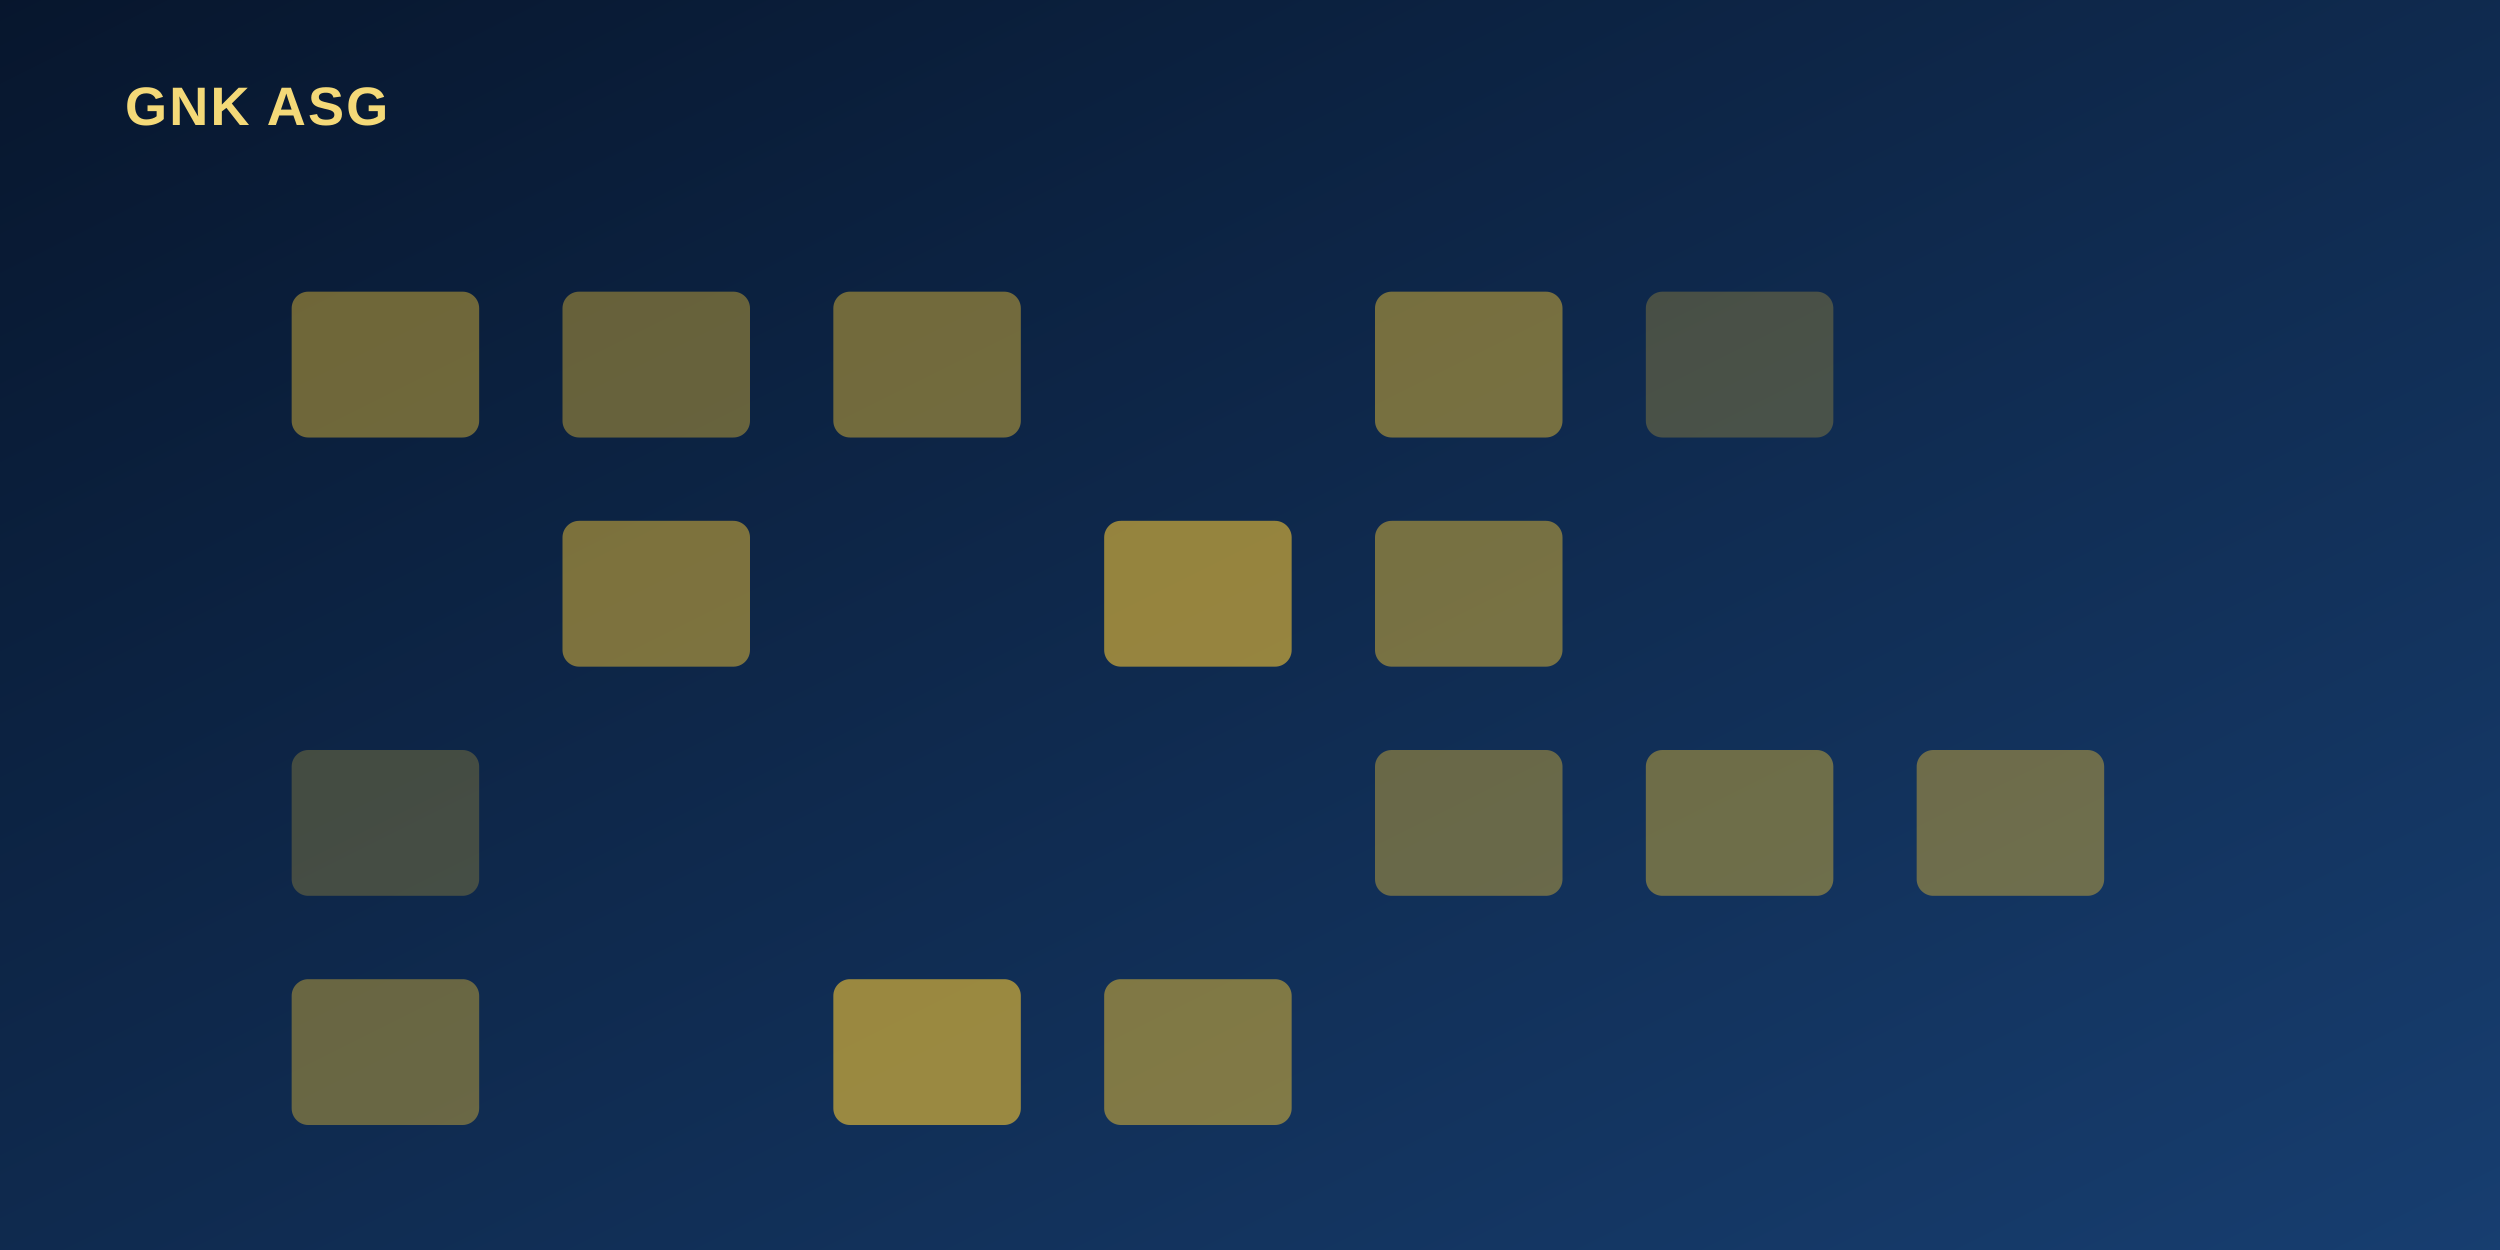
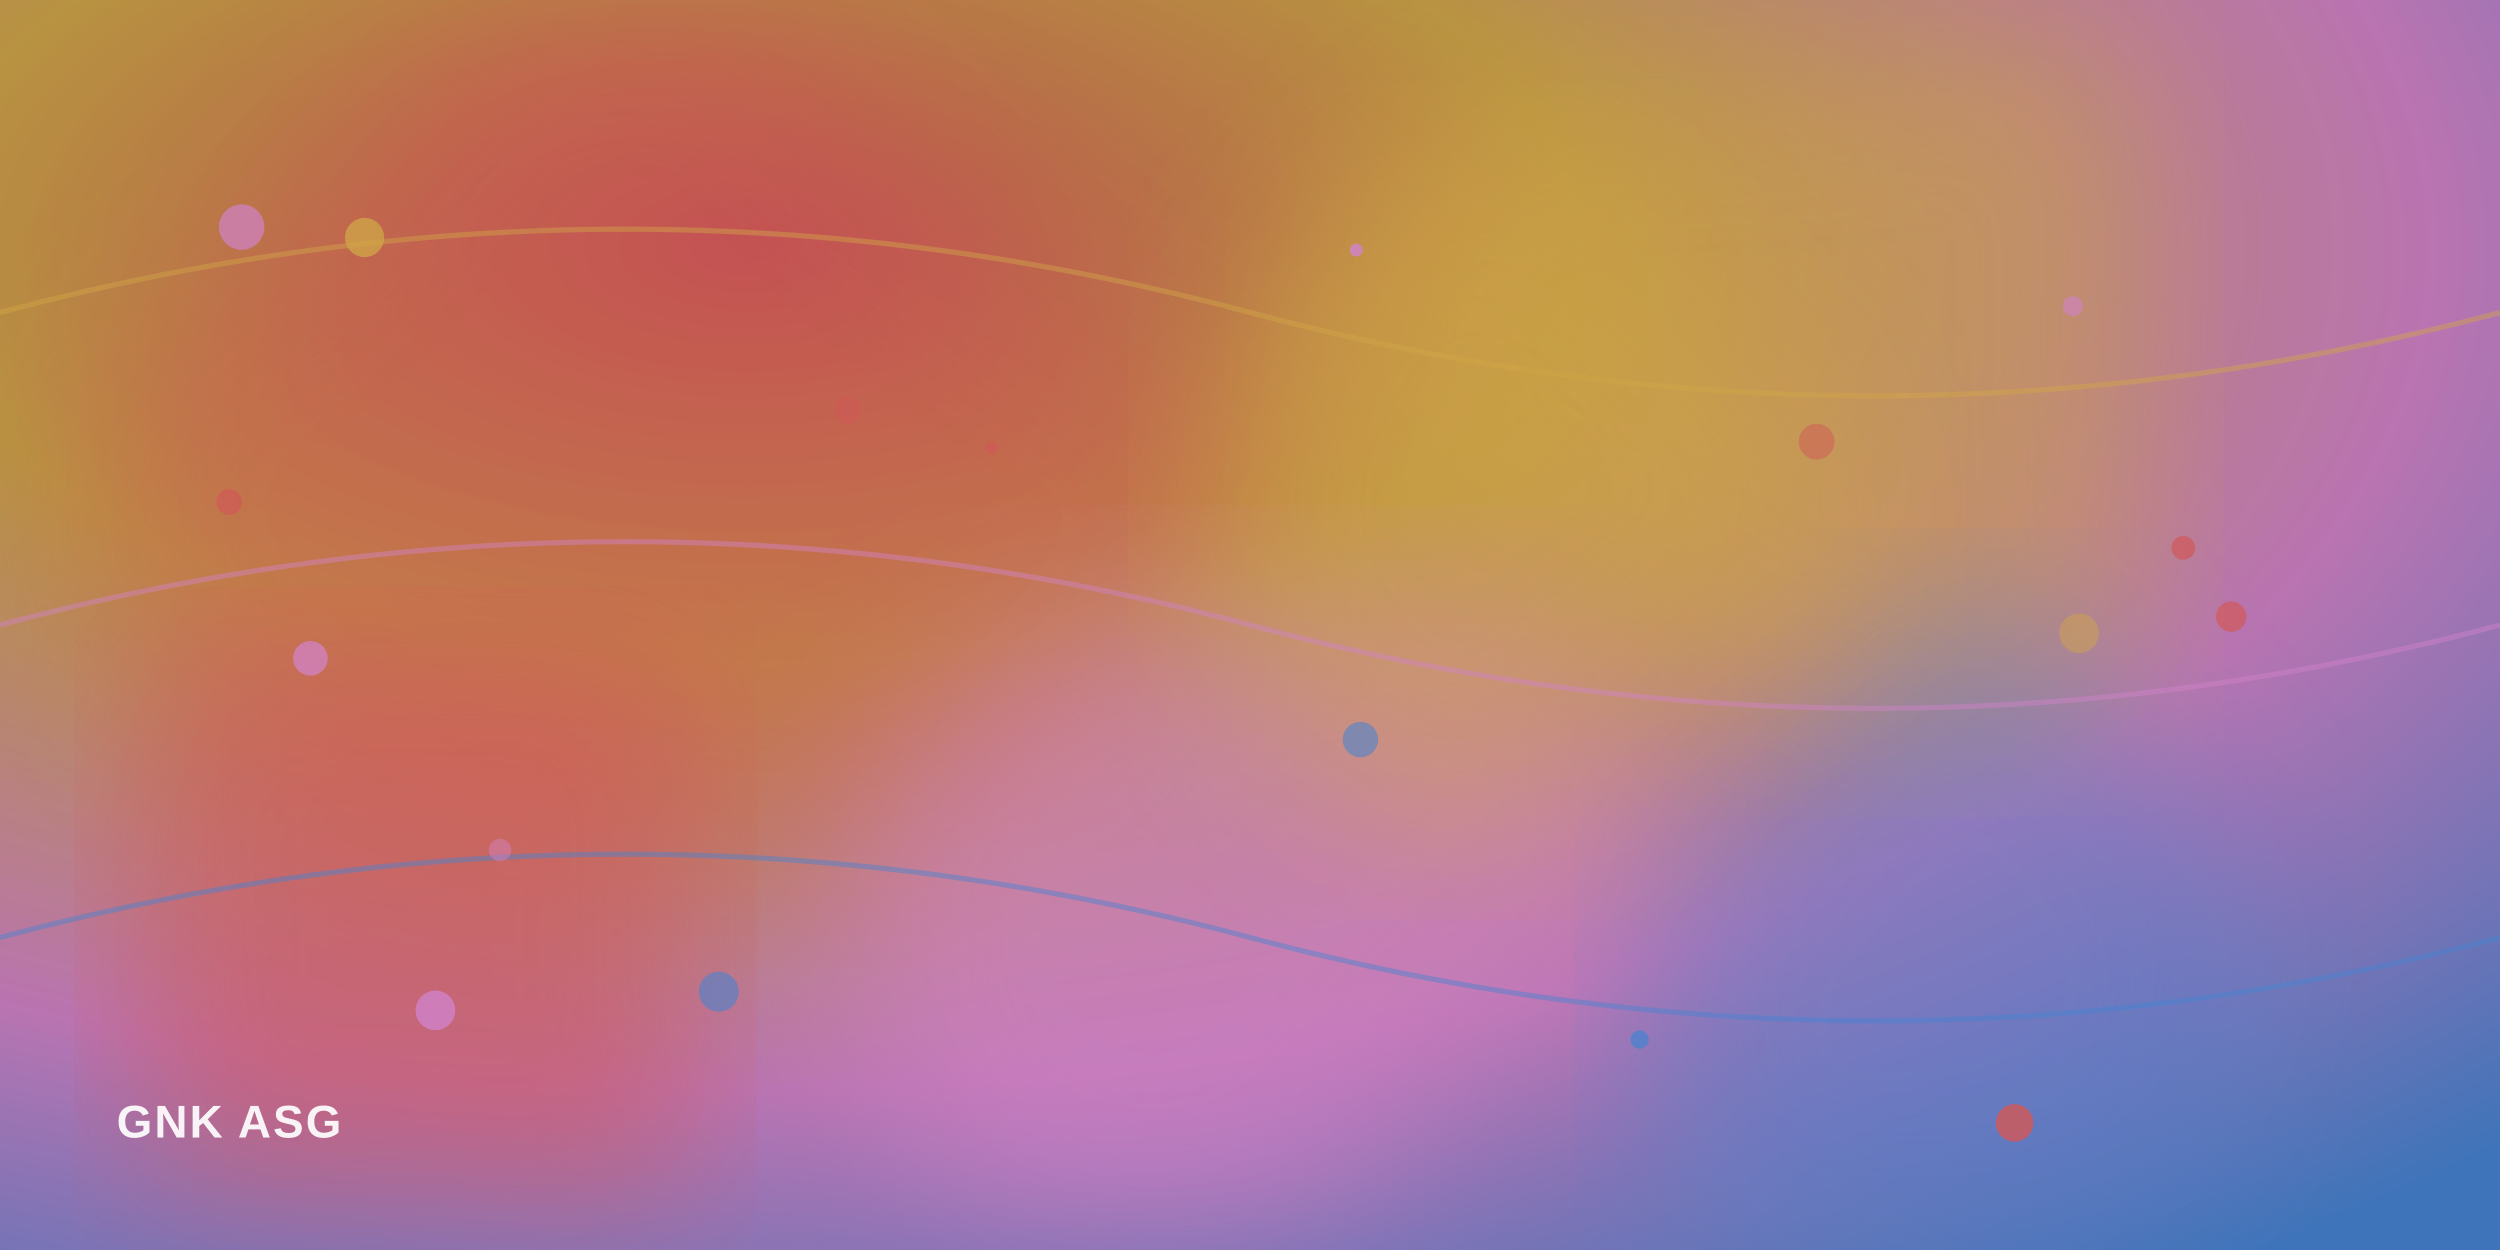
<svg xmlns="http://www.w3.org/2000/svg" viewBox="0 0 1200 600" role="img" aria-labelledby="t11 d11">
  <defs>
-     <linearGradient id="g11" x1="0" y1="0" x2="1" y2="1">
-       <stop stop-color="#07162d" />
-       <stop offset="1" stop-color="#173e70" />
-     </linearGradient>
+     <radialGradient id="bg11" cx="30%" cy="20%" r="100%">
+       <stop offset="0%" stop-color="#ff6b6b" />
+       <stop offset="33%" stop-color="#feca57" />
+       <stop offset="67%" stop-color="#ff9ff3" />
+       <stop offset="100%" stop-color="#54a0ff" />
+     </radialGradient>
+     <filter id="blur11">
+       <feGaussianBlur stdDeviation="38" />
+     </filter>
  </defs>
-   <rect width="1200" height="600" fill="url(#g11)" />
-   <g>
-     <rect x="140" y="140" width="90" height="70" rx="8" fill="#d4af37" opacity="0.50" />
-     <rect x="270" y="140" width="90" height="70" rx="8" fill="#d4af37" opacity="0.46" />
-     <rect x="400" y="140" width="90" height="70" rx="8" fill="#d4af37" opacity="0.51" />
-     <rect x="660" y="140" width="90" height="70" rx="8" fill="#d4af37" opacity="0.53" />
-     <rect x="790" y="140" width="90" height="70" rx="8" fill="#d4af37" opacity="0.29" />
-     <rect x="270" y="250" width="90" height="70" rx="8" fill="#d4af37" opacity="0.56" />
-     <rect x="530" y="250" width="90" height="70" rx="8" fill="#d4af37" opacity="0.68" />
-     <rect x="660" y="250" width="90" height="70" rx="8" fill="#d4af37" opacity="0.53" />
-     <rect x="140" y="360" width="90" height="70" rx="8" fill="#d4af37" opacity="0.28" />
-     <rect x="660" y="360" width="90" height="70" rx="8" fill="#d4af37" opacity="0.45" />
-     <rect x="790" y="360" width="90" height="70" rx="8" fill="#d4af37" opacity="0.48" />
-     <rect x="920" y="360" width="90" height="70" rx="8" fill="#d4af37" opacity="0.47" />
-     <rect x="140" y="470" width="90" height="70" rx="8" fill="#d4af37" opacity="0.46" />
-     <rect x="400" y="470" width="90" height="70" rx="8" fill="#d4af37" opacity="0.70" />
-     <rect x="530" y="470" width="90" height="70" rx="8" fill="#d4af37" opacity="0.57" />
-   </g>
-   <text x="60" y="60" fill="#f4d978" font-family="Arial" font-size="26" font-weight="700" letter-spacing="1">GNK ASG</text>
+   <rect width="1200" height="600" fill="#0a0a12" />
+   <rect width="1200" height="600" fill="url(#bg11)" opacity="0.88" />
+   <path d="M627.0,220.0 Q627.0,220.0 562.7,319.2 Q498.5,418.5 399.2,417.9 Q300.0,417.3 212.4,406.2 Q124.9,395.1 65.5,307.6 Q6.1,220.0 88.5,155.5 Q171.0,91.0 235.5,-4.1 Q300.0,-99.3 364.3,-3.9 Q428.6,91.4 527.8,155.7 Z" fill="#ff6b6b" opacity="0.43" filter="url(#blur11)" />
+   <path d="M1022.0,180.0 Q1022.0,180.0 1027.2,271.1 Q1032.3,362.3 941.1,357.5 Q850.0,352.7 797.8,318.6 Q745.6,284.4 671.6,232.2 Q597.6,180.0 650.2,106.4 Q702.7,32.7 776.4,34.3 Q850.0,35.9 938.6,19.3 Q1027.3,2.7 1024.6,91.4 Z" fill="#feca57" opacity="0.40" filter="url(#blur11)" />
+   <path d="M806.7,420.0 Q806.7,420.0 750.1,466.7 Q693.4,513.4 646.7,567.5 Q600.0,621.6 519.9,600.9 Q439.8,580.2 413.9,500.1 Q388.0,420.0 434.8,360.8 Q481.7,301.7 540.8,293.0 Q600.0,284.3 675.6,276.5 Q751.3,268.7 779.0,344.4 Z" fill="#ff9ff3" opacity="0.55" filter="url(#blur11)" />
+   <path d="M1097.1,450.0 Q1097.1,450.0 1078.4,504.9 Q1059.7,559.7 1004.9,582.1 Q950.0,604.5 876.1,601.1 Q802.2,597.8 789.5,523.9 Q776.7,450.0 819.4,406.1 Q862.1,362.1 906.1,310.5 Q950.0,258.9 991.9,312.6 Q1033.8,366.2 1065.4,408.1 Z" fill="#54a0ff" opacity="0.39" filter="url(#blur11)" />
+   <path d="M325.0,450.0 Q325.0,450.0 332.5,520.0 Q340.0,590.0 270.0,574.6 Q200.0,559.2 134.4,570.2 Q68.9,581.1 68.6,515.6 Q68.2,450.0 63.2,379.1 Q58.2,308.2 129.1,309.7 Q200.0,311.2 271.9,308.7 Q343.8,306.2 334.4,378.1 Z" fill="#ff6b6b" opacity="0.56" filter="url(#blur11)" />
+   <path d="M909.7,250.0 Q909.7,250.0 849.4,294.5 Q789.0,339.0 744.5,384.8 Q700.0,430.6 654.1,386.2 Q608.1,341.9 587.0,295.9 Q565.9,250.0 582.6,199.7 Q599.3,149.3 649.7,99.9 Q700.0,50.4 757.6,92.6 Q815.3,134.7 862.5,192.4 Z" fill="#feca57" opacity="0.43" filter="url(#blur11)" />
+   <path d="M0 150 Q 300 70 600 150 T 1200 150" stroke="#feca57" stroke-width="2.5" fill="none" opacity="0.45" />
+   <path d="M0 300 Q 300 220 600 300 T 1200 300" stroke="#ff9ff3" stroke-width="2.5" fill="none" opacity="0.45" />
+   <path d="M0 450 Q 300 370 600 450 T 1200 450" stroke="#54a0ff" stroke-width="2.5" fill="none" opacity="0.45" />
+   <circle cx="967" cy="539" r="9.0" fill="#ff6b6b" opacity="0.81" />
+   <circle cx="345" cy="476" r="9.6" fill="#54a0ff" opacity="0.57" />
+   <circle cx="240" cy="408" r="5.4" fill="#ff9ff3" opacity="0.46" />
+   <circle cx="175" cy="114" r="9.4" fill="#feca57" opacity="0.76" />
+   <circle cx="1071" cy="296" r="7.3" fill="#ff6b6b" opacity="0.69" />
+   <circle cx="995" cy="147" r="4.8" fill="#ff9ff3" opacity="0.60" />
+   <circle cx="651" cy="120" r="3.1" fill="#ff9ff3" opacity="0.83" />
+   <circle cx="149" cy="316" r="8.3" fill="#ff9ff3" opacity="0.74" />
+   <circle cx="209" cy="485" r="9.5" fill="#ff9ff3" opacity="0.83" />
+   <circle cx="407" cy="197" r="6.6" fill="#ff6b6b" opacity="0.43" />
+   <circle cx="787" cy="499" r="4.4" fill="#54a0ff" opacity="0.70" />
+   <circle cx="116" cy="109" r="10.9" fill="#ff9ff3" opacity="0.70" />
+   <circle cx="653" cy="355" r="8.5" fill="#54a0ff" opacity="0.56" />
+   <circle cx="476" cy="215" r="3.1" fill="#ff6b6b" opacity="0.60" />
+   <circle cx="1048" cy="263" r="5.7" fill="#ff6b6b" opacity="0.70" />
+   <circle cx="110" cy="241" r="6.2" fill="#ff6b6b" opacity="0.66" />
+   <circle cx="872" cy="212" r="8.6" fill="#ff6b6b" opacity="0.51" />
+   <circle cx="998" cy="304" r="9.5" fill="#feca57" opacity="0.47" />
+   <rect width="1200" height="600" fill="#000" opacity="0.18" />
+   <text x="56" y="546" fill="#ffffff" font-family="Arial" font-size="22" font-weight="800" letter-spacing="1" opacity="0.92">GNK ASG</text>
</svg>
